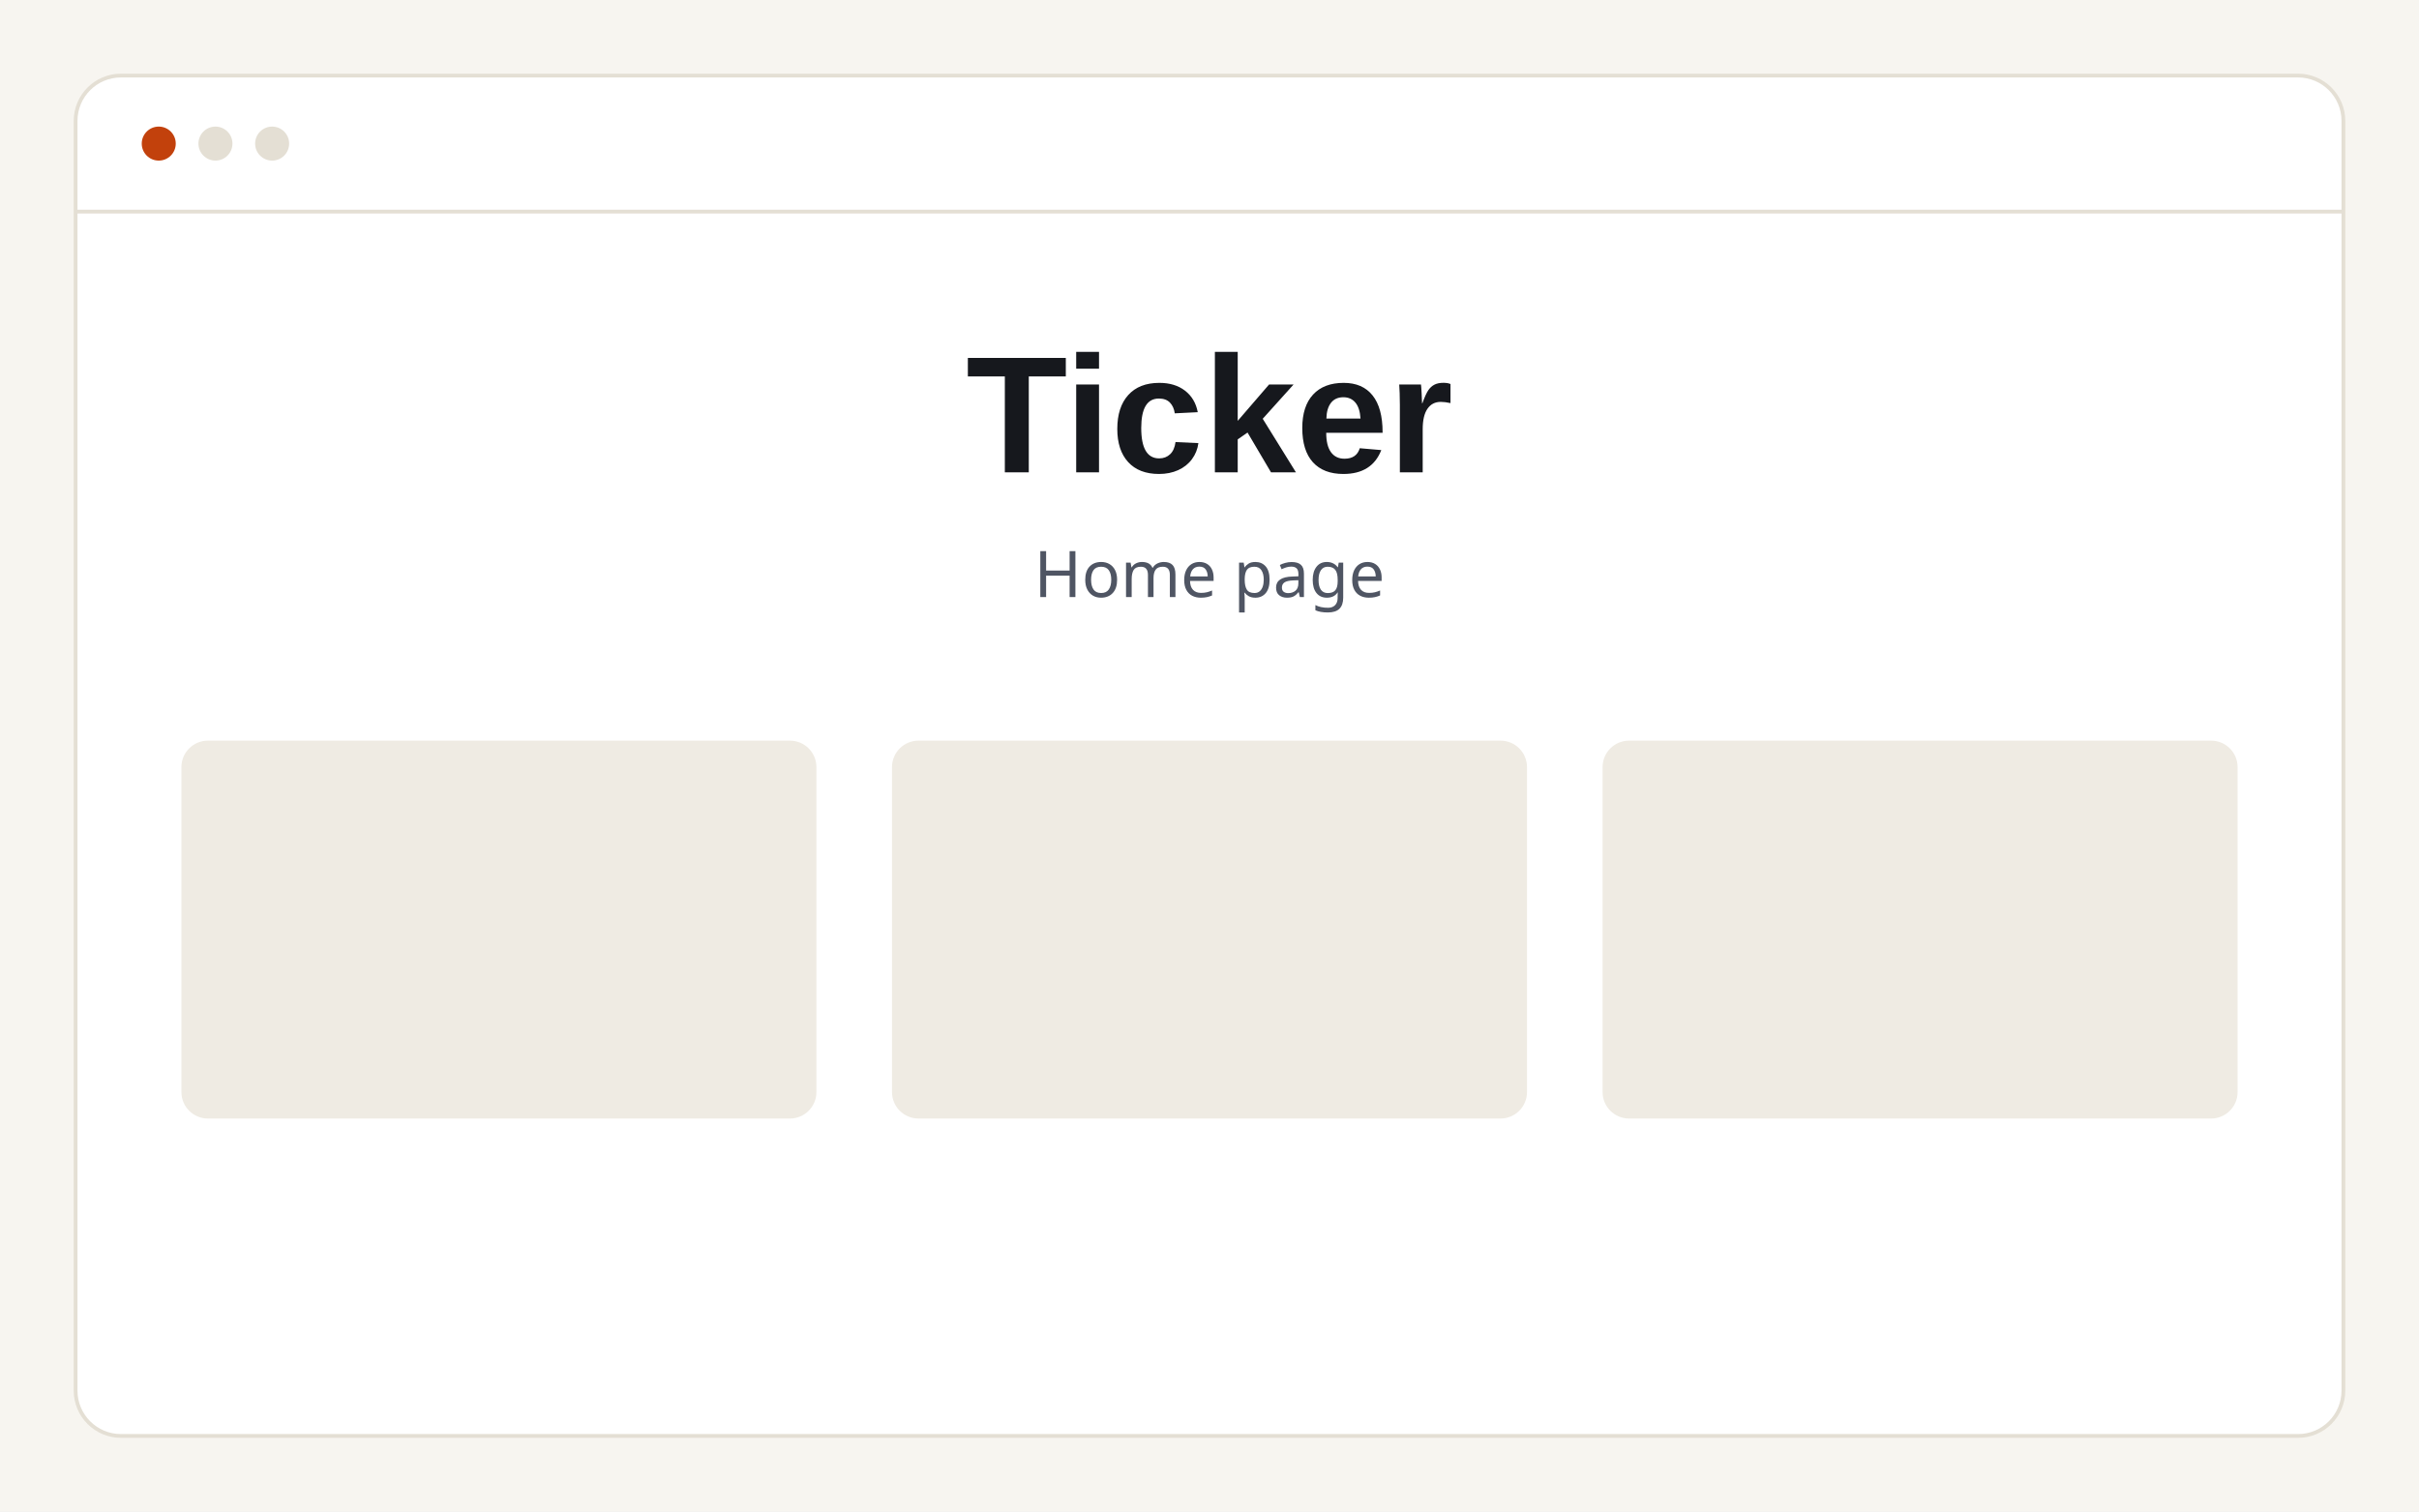
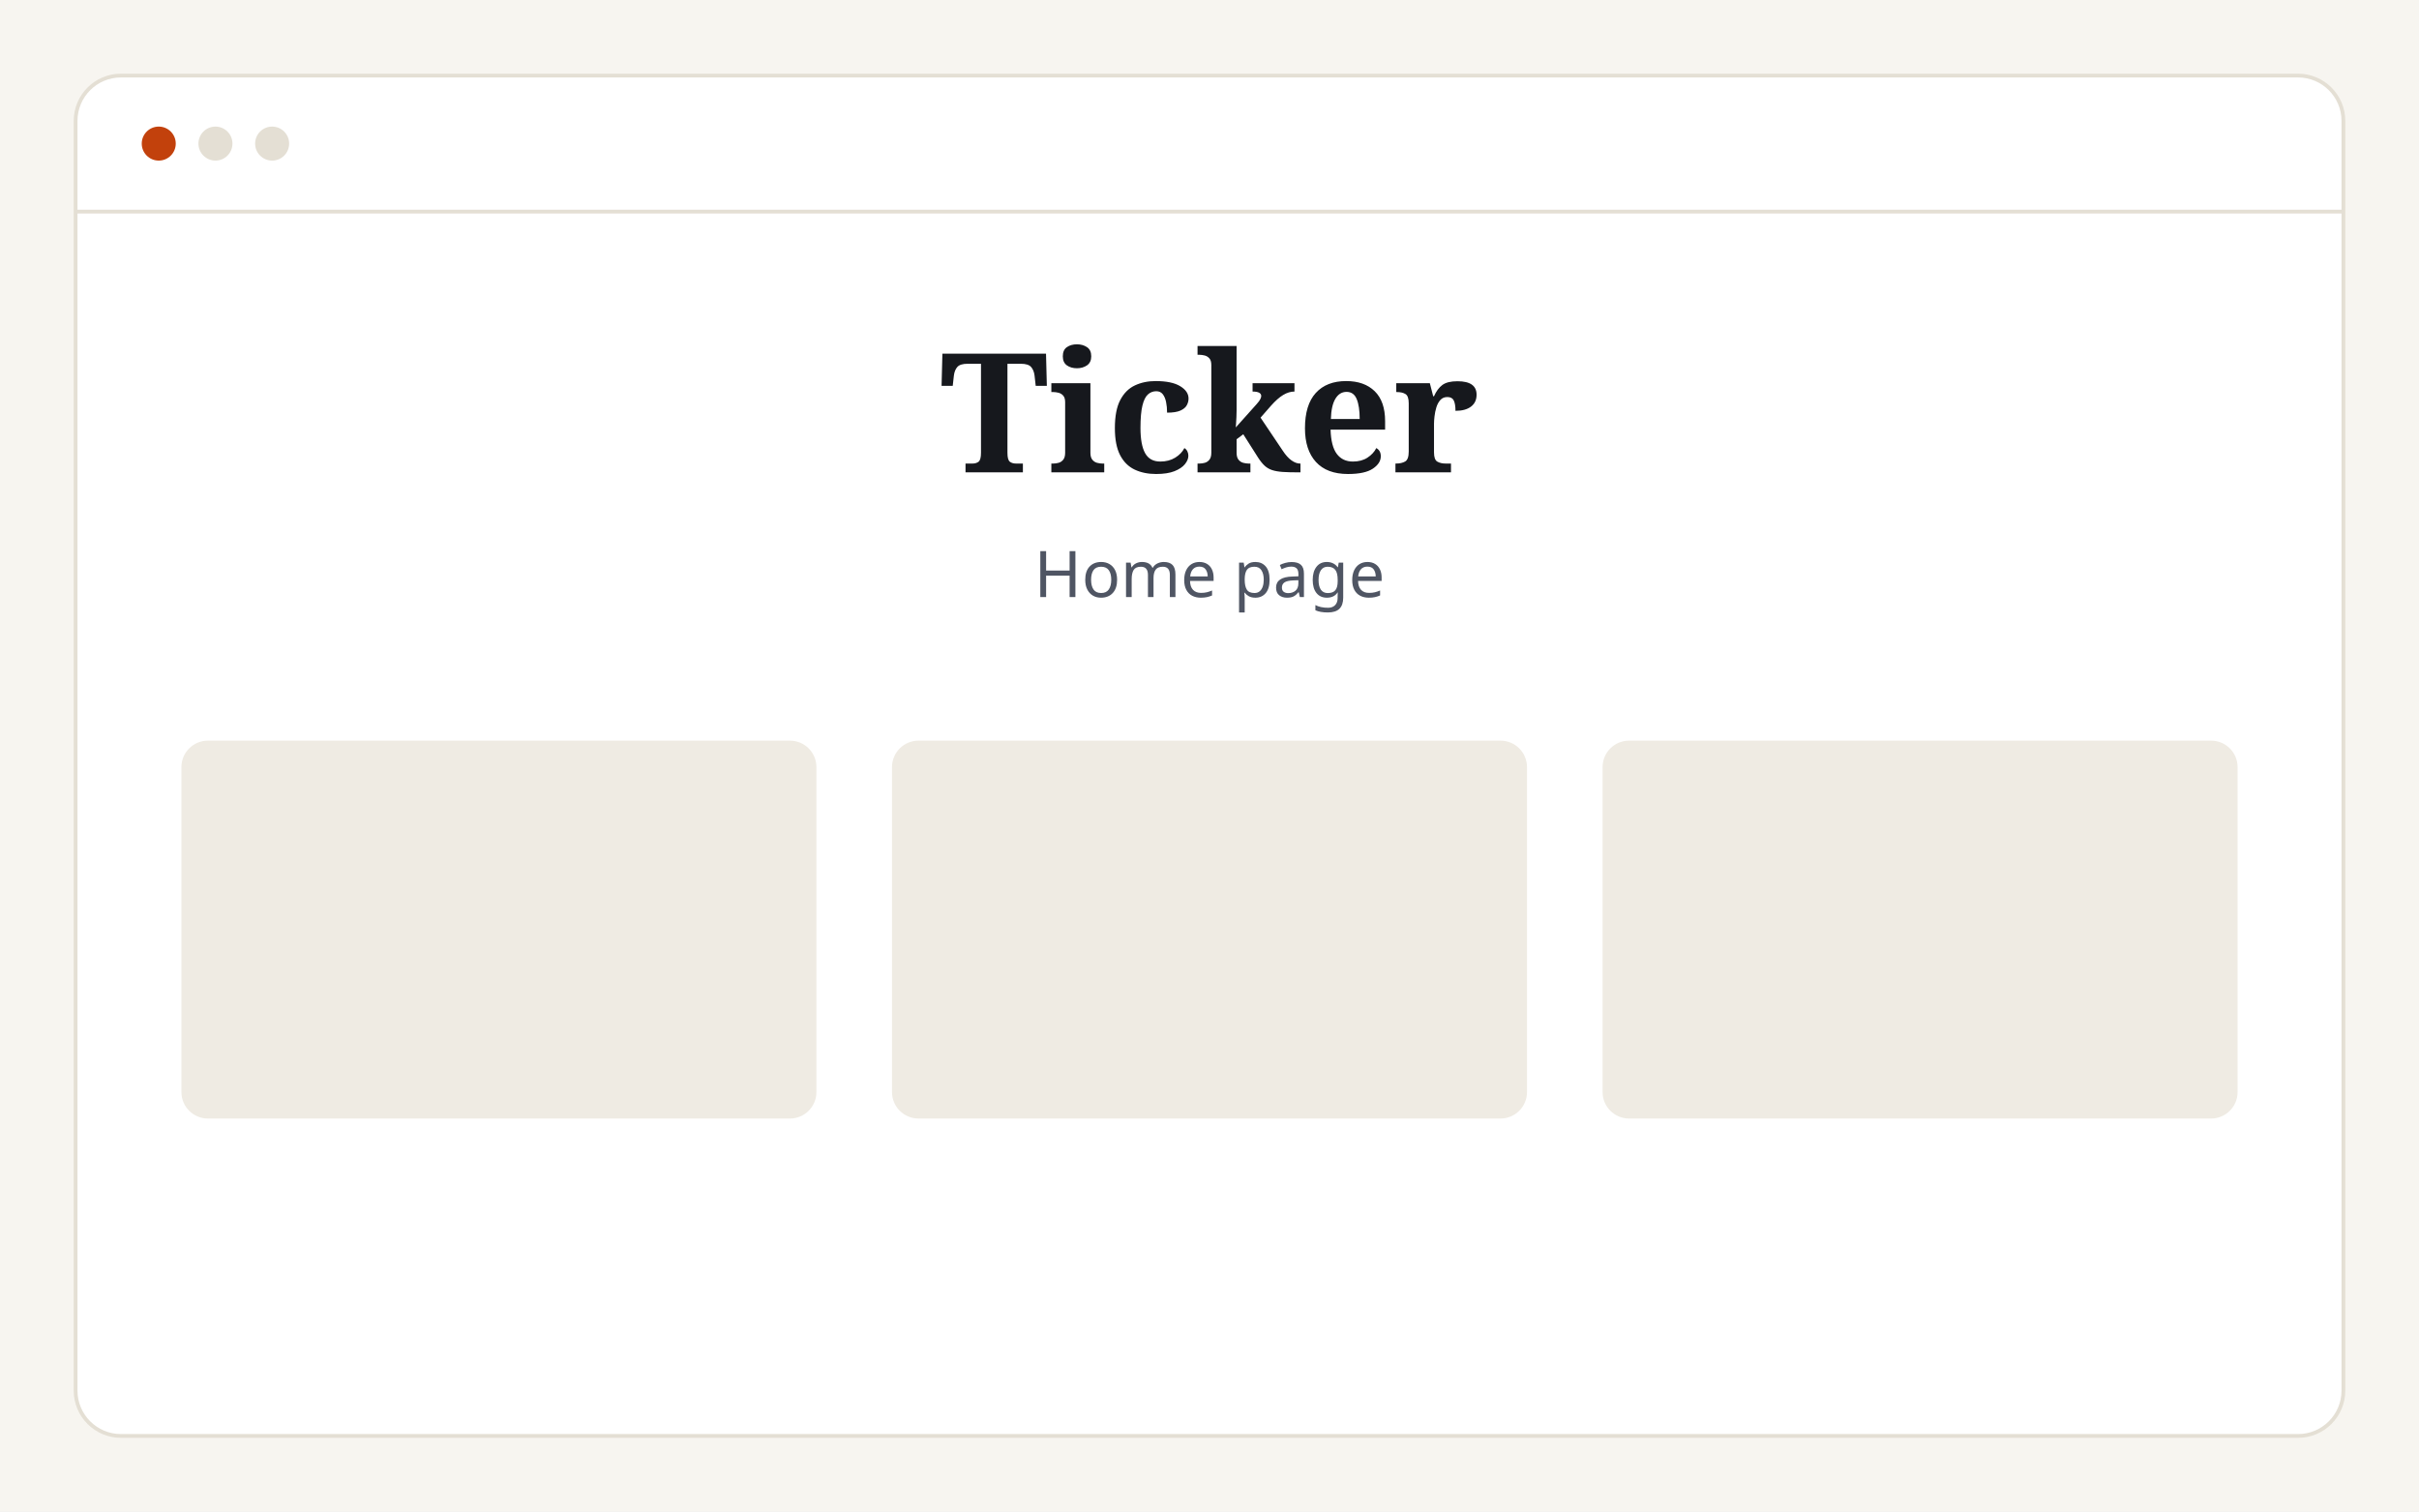
<svg xmlns="http://www.w3.org/2000/svg" viewBox="0 0 1280 800" width="1280" height="800" role="img">
  <rect width="1280" height="800" fill="#f7f5f0" />
  <rect x="40" y="40" width="1200" height="720" rx="24" fill="#fff" stroke="#e4dfd4" stroke-width="2" />
  <path d="M40 112h1200" stroke="#e4dfd4" stroke-width="2" />
  <circle cx="84" cy="76" r="9" fill="#c2410c" />
  <circle cx="114" cy="76" r="9" fill="#e4dfd4" />
  <circle cx="144" cy="76" r="9" fill="#e4dfd4" />
-   <text x="640" y="250" text-anchor="middle" font-family="Arial, sans-serif" font-size="88" font-weight="700" fill="#16181d">Ticker</text>
+   <text x="640" y="250" text-anchor="middle" font-family="Georgia, serif" font-size="88" font-weight="700" fill="#16181d">Ticker</text>
  <text x="640" y="316" text-anchor="middle" font-family="system-ui, sans-serif" font-size="34" fill="#4f5563">Home page</text>
  <g fill="#efebe3">
    <rect x="96" y="392" width="336" height="200" rx="14" />
    <rect x="472" y="392" width="336" height="200" rx="14" />
    <rect x="848" y="392" width="336" height="200" rx="14" />
  </g>
</svg>
